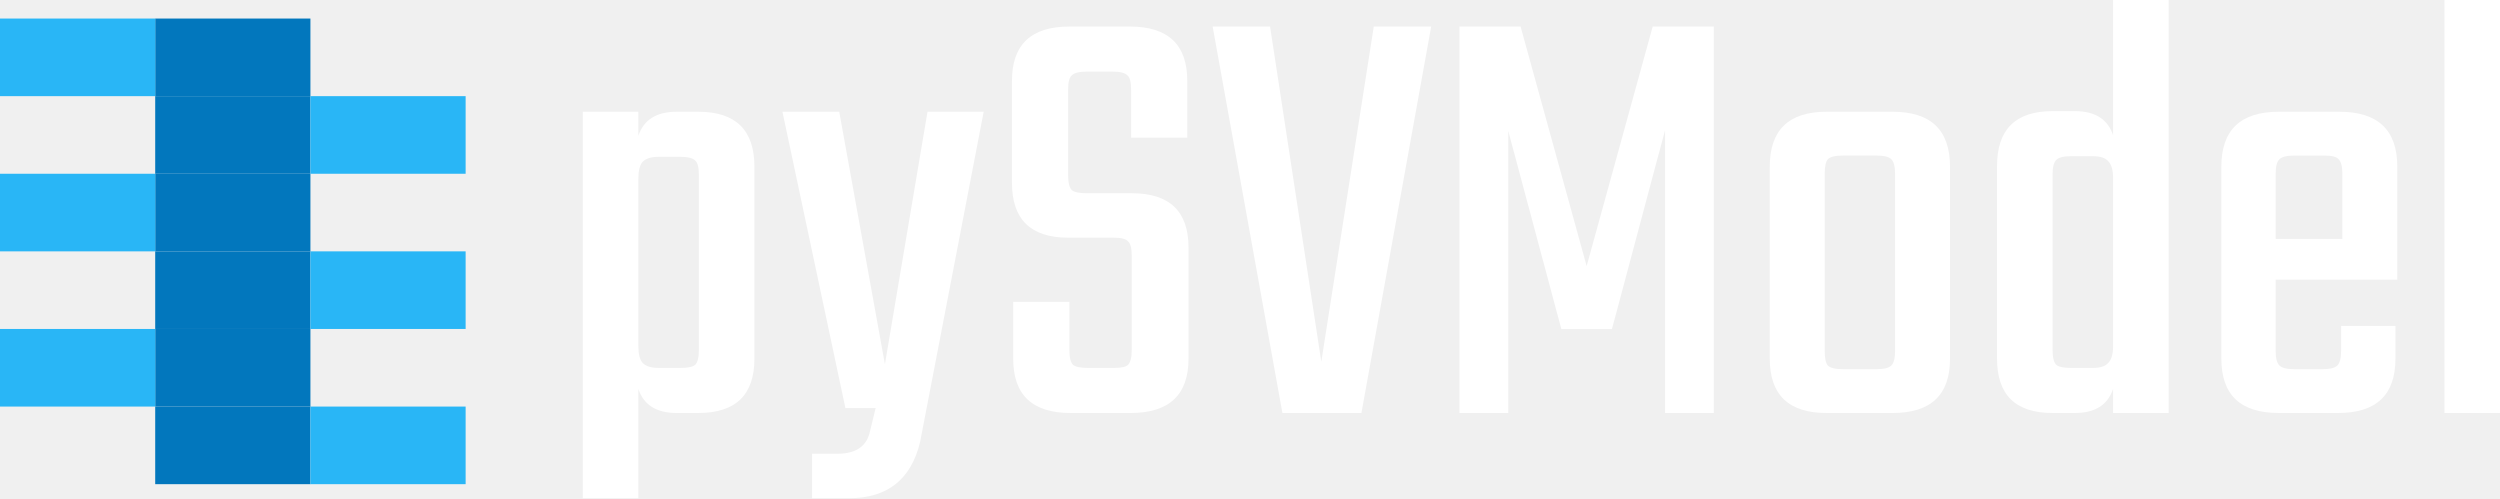
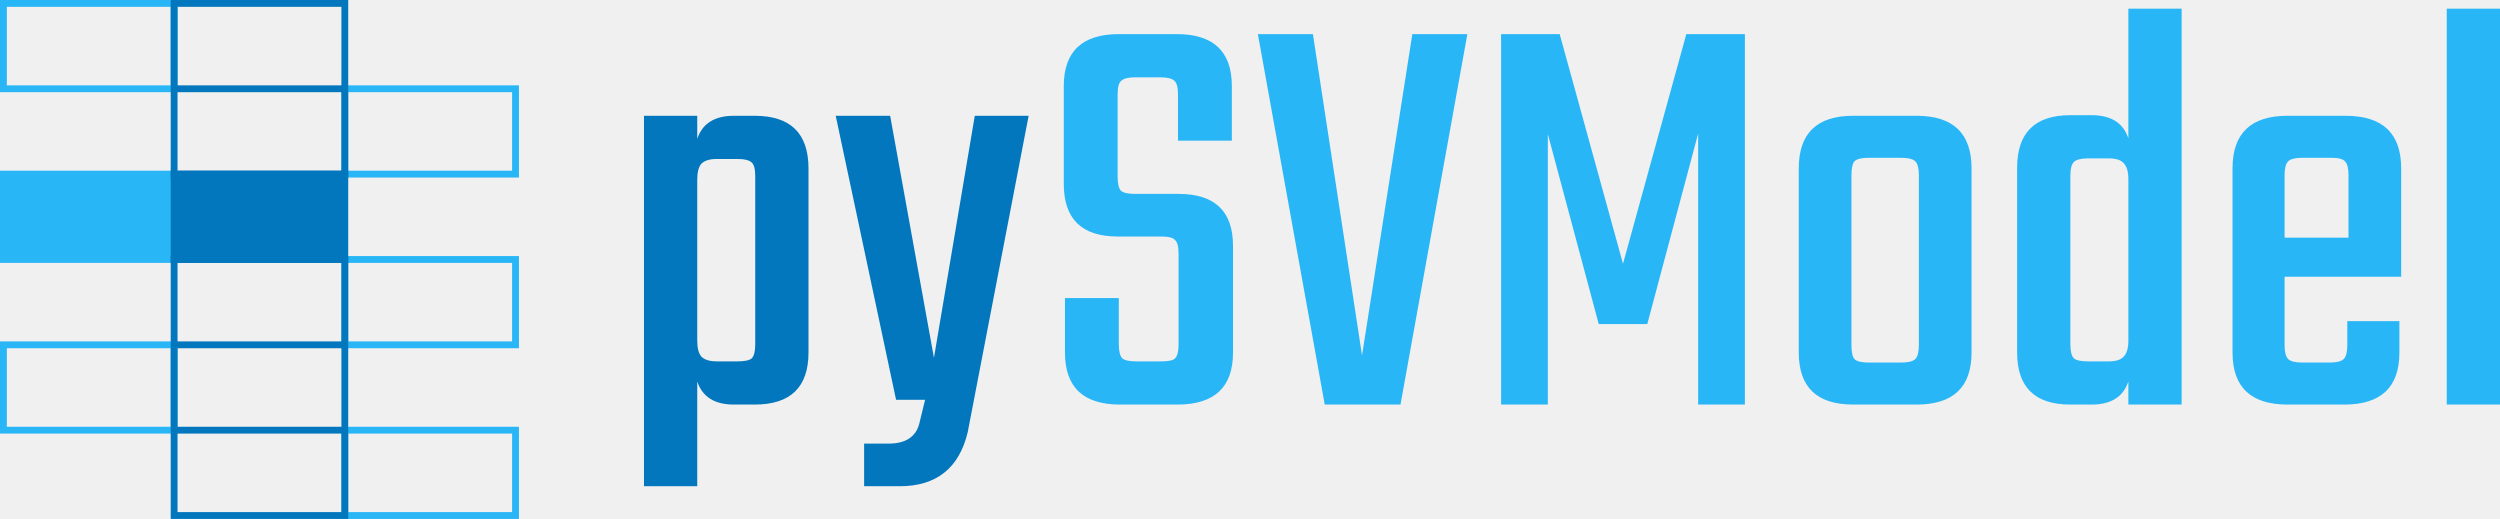
- <svg xmlns="http://www.w3.org/2000/svg" width="714.314mm" height="142.346mm" viewBox="0 0 714.314 142.346" version="1.1" id="svg1679">
-   <defs id="defs1673" />
-   <g id="layer1" transform="translate(559.3182,-77.74861)">
-     <g transform="matrix(0.2656209,0,0,0.2656209,-1869.006,-70.43009)" id="g1108">
-       <rect style="fill:#0277bd;fill-opacity:1;stroke-width:1.67" x="5097.622" y="995.201" width="166.959" height="83.479" id="rect990" />
-       <rect style="fill:#29b6f6;fill-opacity:1;stroke-width:1.67" x="5264.581" y="995.201" width="166.959" height="83.479" id="rect992" />
-       <rect style="fill:#0277bd;fill-opacity:1;stroke-width:1.67" x="5097.622" y="911.722" width="166.959" height="83.479" id="rect994" />
-       <rect style="fill:#29b6f6;fill-opacity:1;stroke-width:1.67" x="4930.664" y="911.722" width="166.959" height="83.479" id="rect996" />
-       <rect style="fill:#0277bd;fill-opacity:1;stroke-width:1.67" x="5097.622" y="828.243" width="166.959" height="83.479" id="rect998" />
-       <rect style="fill:#29b6f6;fill-opacity:1;stroke-width:1.67" x="5264.581" y="828.243" width="166.959" height="83.479" id="rect1000" />
-       <rect style="fill:#0277bd;stroke-width:1.67" x="5097.622" y="744.763" width="166.959" height="83.479" id="rect1002" />
-       <rect style="fill:#29b6f6;stroke-width:1.67" x="4930.664" y="744.763" width="166.959" height="83.479" id="rect1004" />
-       <rect style="fill:#0277bd;fill-opacity:1;stroke-width:1.67" x="5097.622" y="661.284" width="166.959" height="83.479" id="rect1006" />
-       <rect style="fill:#29b6f6;fill-opacity:1;stroke-width:1.67" x="5264.581" y="661.284" width="166.959" height="83.479" id="rect1008" />
-       <rect style="fill:#0277bd;fill-opacity:1;stroke-width:1.67" x="5097.622" y="577.805" width="166.959" height="83.479" id="rect1010" />
-       <rect style="fill:#29b6f6;fill-opacity:1;stroke-width:1.67" x="4930.664" y="577.805" width="166.959" height="83.479" id="rect1012" />
-     </g>
-     <g transform="matrix(0.2656209,0,0,0.2656209,-1869.006,-70.43009)" aria-label="pySystemVerilogModel" style="font-style:normal;font-weight:normal;font-size:39.844px;line-height:1.25;font-family:sans-serif;letter-spacing:0px;word-spacing:0px;fill:#ffffff;fill-opacity:1;stroke:none;stroke-width:0.996" id="text1016">
-       <path d="m 5658.519,678.053 h 23.242 q 60.43,0 60.43,59.102 V 943.678 q 0,58.438 -60.43,58.438 h -23.242 q -32.539,0 -41.172,-25.898 v 117.539 h -59.766 V 678.053 h 59.766 v 25.898 q 8.633,-25.898 41.172,-25.898 z m 23.906,256.328 V 745.787 q 0,-11.953 -3.984,-15.273 -3.984,-3.984 -15.938,-3.984 h -23.242 q -11.953,0 -17.266,5.312 -4.648,5.312 -4.648,17.93 v 180.625 q 0,12.617 4.648,17.93 5.312,5.312 17.266,5.312 h 23.242 q 11.953,0 15.938,-3.32 3.984,-3.984 3.984,-15.938 z" style="font-style:normal;font-variant:normal;font-weight:normal;font-stretch:normal;font-size:664.062px;font-family:Teko;-inkscape-font-specification:Teko;fill:#ffffff;fill-opacity:1;stroke-width:0.996" id="path1018" />
-       <path d="m 5844.041,1093.756 h -39.844 v -47.812 h 27.227 q 28.555,0 34.531,-21.914 l 6.641,-27.227 h -32.539 l -67.734,-318.75 h 61.094 l 49.141,271.602 45.82,-271.602 h 60.43 l -68.398,355.273 q -14.609,60.43 -76.367,60.43 z" style="font-style:normal;font-variant:normal;font-weight:normal;font-stretch:normal;font-size:664.062px;font-family:Teko;-inkscape-font-specification:Teko;fill:#ffffff;fill-opacity:1;stroke-width:0.996" id="path1020" />
-       <path d="M 6148.047,934.381 V 832.78 q 0,-11.953 -3.984,-15.273 -3.32,-3.984 -15.274,-3.984 h -49.141 q -60.43,0 -60.43,-59.102 V 644.85 q 0,-58.438 61.758,-58.438 h 65.078 q 61.758,0 61.758,58.438 v 61.094 h -60.43 v -51.797 q 0,-11.953 -3.984,-15.273 -3.984,-3.984 -15.938,-3.984 h -27.891 q -11.953,0 -15.938,3.984 -3.984,3.32 -3.984,15.273 v 92.305 q 0,11.953 3.984,15.938 3.984,3.32 15.938,3.32 h 48.477 q 61.094,0 61.094,58.438 V 943.678 q 0,58.438 -62.422,58.438 h -64.414 q -61.758,0 -61.758,-58.438 v -61.094 h 60.43 v 51.797 q 0,11.953 3.984,15.938 3.984,3.32 15.938,3.32 h 27.891 q 11.953,0 15.274,-3.32 3.984,-3.984 3.984,-15.938 z" style="font-style:normal;font-variant:normal;font-weight:normal;font-stretch:normal;font-size:664.062px;font-family:Teko;-inkscape-font-specification:Teko;fill:#ffffff;fill-opacity:1;stroke-width:0.996" id="path1022" />
-     </g>
-     <g id="g870" style="font-style:normal;font-weight:normal;font-size:39.844px;line-height:1.25;font-family:sans-serif;letter-spacing:0px;word-spacing:0px;fill:#ffffff;fill-opacity:1;stroke:none;stroke-width:0.996" aria-label="pySystemVerilogModel" transform="matrix(0.2656209,0,0,0.2656209,-2186.526,-70.43009)">
-       <path id="path856" style="font-style:normal;font-variant:normal;font-weight:normal;font-stretch:normal;font-size:664.062px;font-family:Teko;-inkscape-font-specification:Teko;fill:#ffffff;fill-opacity:1;stroke-width:0.996" d="m 7603.807,586.412 h 61.758 l -75.039,415.703 h -85 l -75.039,-415.703 h 61.758 l 55.117,360.586 z" />
-     </g>
-     <g transform="matrix(0.2656209,0,0,0.2656209,-2484.994,-70.43009)" aria-label="pySystemVerilogModel" style="font-style:normal;font-weight:normal;font-size:39.844px;line-height:1.25;font-family:sans-serif;letter-spacing:0px;word-spacing:0px;fill:#ffffff;fill-opacity:1;stroke:none;stroke-width:0.996" id="g886">
-       <path d="m 8872.114,1002.116 h -52.461 V 586.412 h 65.742 l 71.055,257.656 71.055,-257.656 h 65.742 v 415.703 h -52.461 V 697.975 l -57.109,213.828 h -54.453 l -57.109,-213.164 z" style="font-style:normal;font-variant:normal;font-weight:normal;font-stretch:normal;font-size:664.062px;font-family:Teko;-inkscape-font-specification:Teko;fill:#ffffff;fill-opacity:1;stroke-width:0.996" id="path876" />
-       <path d="m 9214.522,678.053 h 71.055 q 61.758,0 61.758,59.102 V 943.678 q 0,58.438 -61.758,58.438 h -71.055 q -61.094,0 -61.094,-58.438 V 737.155 q 0,-59.102 61.094,-59.102 z m 73.711,256.992 V 745.123 q 0,-11.953 -3.984,-15.938 -3.984,-3.984 -15.938,-3.984 h -36.523 q -11.953,0 -15.938,3.984 -3.32,3.984 -3.32,15.938 v 189.922 q 0,11.953 3.32,15.938 3.984,3.984 15.938,3.984 h 36.523 q 11.953,0 15.938,-3.984 3.984,-3.984 3.984,-15.938 z" style="font-style:normal;font-variant:normal;font-weight:normal;font-stretch:normal;font-size:664.062px;font-family:Teko;-inkscape-font-specification:Teko;fill:#ffffff;fill-opacity:1;stroke-width:0.996" id="path878" />
-       <path d="m 9522.74,557.858 h 59.766 v 444.258 h -59.766 v -25.898 q -8.633,25.898 -41.172,25.898 h -23.906 q -59.766,0 -59.766,-58.438 V 736.491 q 0,-59.102 59.766,-59.102 h 23.906 q 32.539,0 41.172,25.898 z m -45.156,395.781 h 23.242 q 11.953,0 16.602,-5.312 5.312,-5.312 5.312,-17.93 V 749.108 q 0,-12.617 -5.312,-17.93 -4.648,-5.312 -16.602,-5.312 h -23.242 q -11.953,0 -15.938,3.984 -3.984,3.984 -3.984,15.273 v 189.258 q 0,11.953 3.984,15.938 3.984,3.32 15.938,3.32 z" style="font-style:normal;font-variant:normal;font-weight:normal;font-stretch:normal;font-size:664.062px;font-family:Teko;-inkscape-font-specification:Teko;fill:#ffffff;fill-opacity:1;stroke-width:0.996" id="path880" />
-       <path d="m 9700.958,678.053 h 65.078 q 62.422,0 62.422,59.102 V 858.678 h -130.82 v 77.031 q 0,11.289 3.984,15.273 3.984,3.984 15.938,3.984 h 30.547 q 11.953,0 15.938,-3.984 3.984,-3.984 3.984,-15.938 v -26.562 h 58.438 v 35.195 q 0,58.438 -61.758,58.438 h -63.75 q -61.758,0 -61.758,-58.438 V 737.155 q 0,-59.102 61.758,-59.102 z m -3.32,136.797 h 71.719 v -70.391 q 0,-11.289 -3.984,-15.273 -3.32,-3.984 -15.274,-3.984 h -32.539 q -11.953,0 -15.938,3.984 -3.984,3.984 -3.984,15.273 z" style="font-style:normal;font-variant:normal;font-weight:normal;font-stretch:normal;font-size:664.062px;font-family:Teko;-inkscape-font-specification:Teko;fill:#ffffff;fill-opacity:1;stroke-width:0.996" id="path882" />
-       <path d="m 9938.941,1002.116 h -59.766 V 557.858 h 59.766 z" style="font-style:normal;font-variant:normal;font-weight:normal;font-stretch:normal;font-size:664.062px;font-family:Teko;-inkscape-font-specification:Teko;fill:#ffffff;fill-opacity:1;stroke-width:0.996" id="path884" />
-     </g>
-   </g>
+ <svg xmlns="http://www.w3.org/2000/svg" width="1464.531" height="304">
+   <path fill="none" d="M2 2h100v50H2Zm200 50h100v50H202Z" style="fill:#fff;fill-opacity:0;stroke:#29b6f6;stroke-width:4px" />
+   <path d="M2 102h100v50H2Z" style="fill:#29b6f6;fill-opacity:1;stroke:#29b6f6;stroke-width:4px" />
+   <path fill="none" d="M202 152h100v50H202ZM2 202h100v50H2Zm200 50h100v50H202Z" style="fill:#fff;fill-opacity:0;stroke:#29b6f6;stroke-width:4px" />
+   <path fill="none" d="M102 2h100v50H102Zm0 50h100v50H102Z" style="fill:#fff;fill-opacity:0;stroke:#0277bd;stroke-width:4px" />
+   <path d="M102 102h100v50H102Z" style="fill:#0277bd;fill-opacity:1;stroke:#0277bd;stroke-width:4px" />
+   <path fill="none" d="M102 152h100v50H102Zm0 50h100v50H102Zm0 50h100v50H102Z" style="fill:#fff;fill-opacity:0;stroke:#0277bd;stroke-width:4px" />
+   <path d="M429.947 67.827h12.133q31.547 0 31.547 30.853v107.813q0 30.507-31.547 30.507h-12.133q-16.987 0-21.494-13.52v61.36h-31.2V67.827h31.2v13.52q4.507-13.52 21.494-13.52Zm12.48 133.813v-98.453q0-6.24-2.08-7.974-2.08-2.08-8.32-2.08h-12.134q-6.24 0-9.013 2.774-2.427 2.773-2.427 9.36v94.293q0 6.587 2.427 9.36 2.773 2.773 9.013 2.773h12.134q6.24 0 8.32-1.733 2.08-2.08 2.08-8.32zm84.586 83.2h-20.8v-24.96h14.213q14.907 0 18.027-11.44l3.467-14.213h-16.987l-35.36-166.4h31.893l25.654 141.786 23.92-141.786h31.546L566.88 253.293q-7.627 31.547-39.867 31.547Z" aria-label="py" class="pySVModel_svg__TekoFont" style="fill:#0277bd" />
+   <path d="M690.427 201.64V148.6q0-6.24-2.08-7.973-1.734-2.08-7.974-2.08H654.72q-31.547 0-31.547-30.854v-57.2q0-30.506 32.24-30.506h33.974q32.24 0 32.24 30.506v31.894H690.08v-27.04q0-6.24-2.08-7.974-2.08-2.08-8.32-2.08h-14.56q-6.24 0-8.32 2.08-2.08 1.734-2.08 7.974v48.186q0 6.24 2.08 8.32 2.08 1.734 8.32 1.734h25.307q31.893 0 31.893 30.506v62.4q0 30.507-32.587 30.507h-33.626q-32.24 0-32.24-30.507V174.6h31.546v27.04q0 6.24 2.08 8.32 2.08 1.733 8.32 1.733h14.56q6.24 0 7.974-1.733 2.08-2.08 2.08-8.32zM827.36 19.987h32.24L820.425 237h-44.373L736.879 19.987h32.24l28.774 188.24zM906.745 237H879.36V19.987h34.32l37.093 134.506 37.093-134.506h34.32V237H994.8V78.227l-29.814 111.626H936.56l-29.814-111.28Zm178.88-169.173h37.093q32.24 0 32.24 30.853v107.813q0 30.507-32.24 30.507h-37.093q-31.893 0-31.893-30.507V98.68q0-30.853 31.893-30.853zm38.48 134.16V102.84q0-6.24-2.08-8.32t-8.32-2.08h-19.067q-6.24 0-8.32 2.08-1.733 2.08-1.733 8.32v99.147q0 6.24 1.733 8.32 2.08 2.08 8.32 2.08h19.067q6.24 0 8.32-2.08t2.08-8.32zM1246.825 5.08h31.2V237h-31.2v-13.52Q1242.318 237 1225.33 237h-12.48q-31.2 0-31.2-30.507V98.333q0-30.853 31.2-30.853h12.48q16.987 0 21.494 13.52zm-23.574 206.613h12.134q6.24 0 8.666-2.773 2.774-2.773 2.774-9.36v-94.64q0-6.587-2.774-9.36-2.426-2.773-8.666-2.773h-12.134q-6.24 0-8.32 2.08t-2.08 7.973v98.8q0 6.24 2.08 8.32 2.08 1.733 8.32 1.733zm116.827-143.866h33.973q32.587 0 32.587 30.853v63.44h-68.294v40.213q0 5.894 2.08 7.974t8.32 2.08h15.947q6.24 0 8.32-2.08t2.08-8.32V188.12h30.507v18.373q0 30.507-32.24 30.507h-33.28q-32.24 0-32.24-30.507V98.68q0-30.853 32.24-30.853zm-1.734 71.413h37.44v-36.747q0-5.893-2.08-7.973-1.733-2.08-7.973-2.08h-16.987q-6.24 0-8.32 2.08t-2.08 7.973zM1464.53 237h-31.2V5.08h31.2z" aria-label="SVModel" class="pySVModel_svg__TekoFont" style="fill:#29b6f6" />
</svg>
